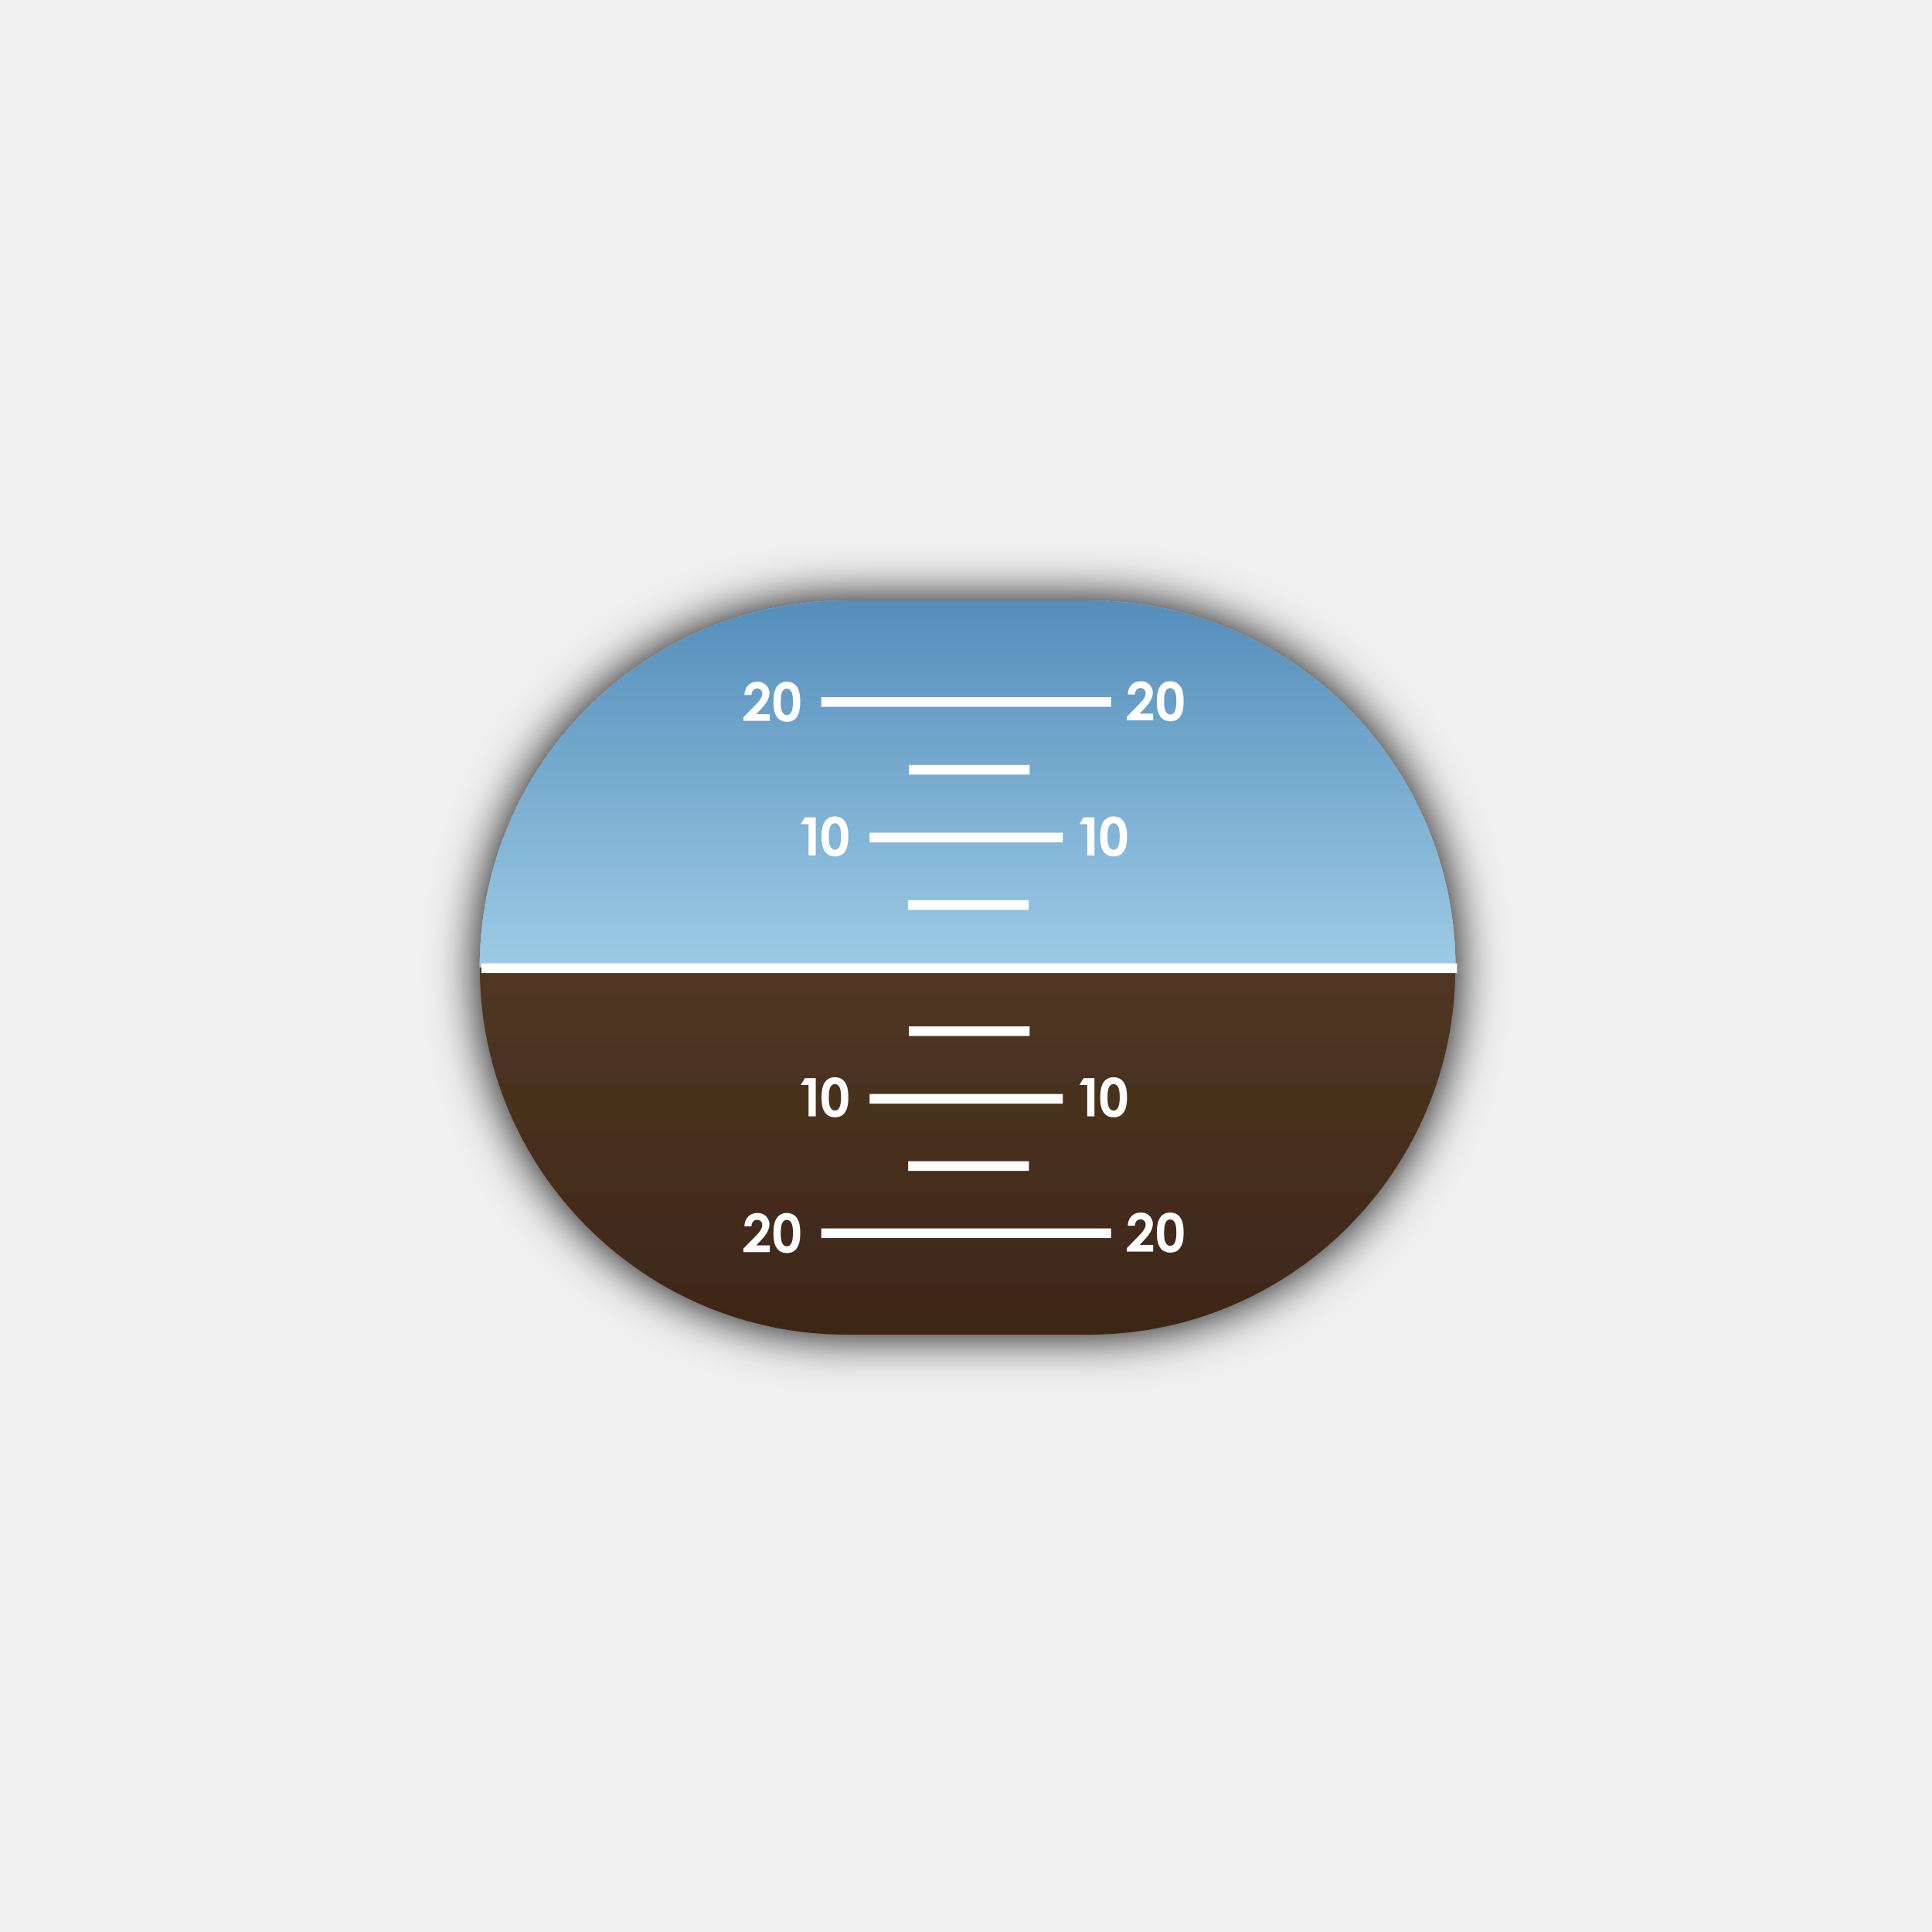
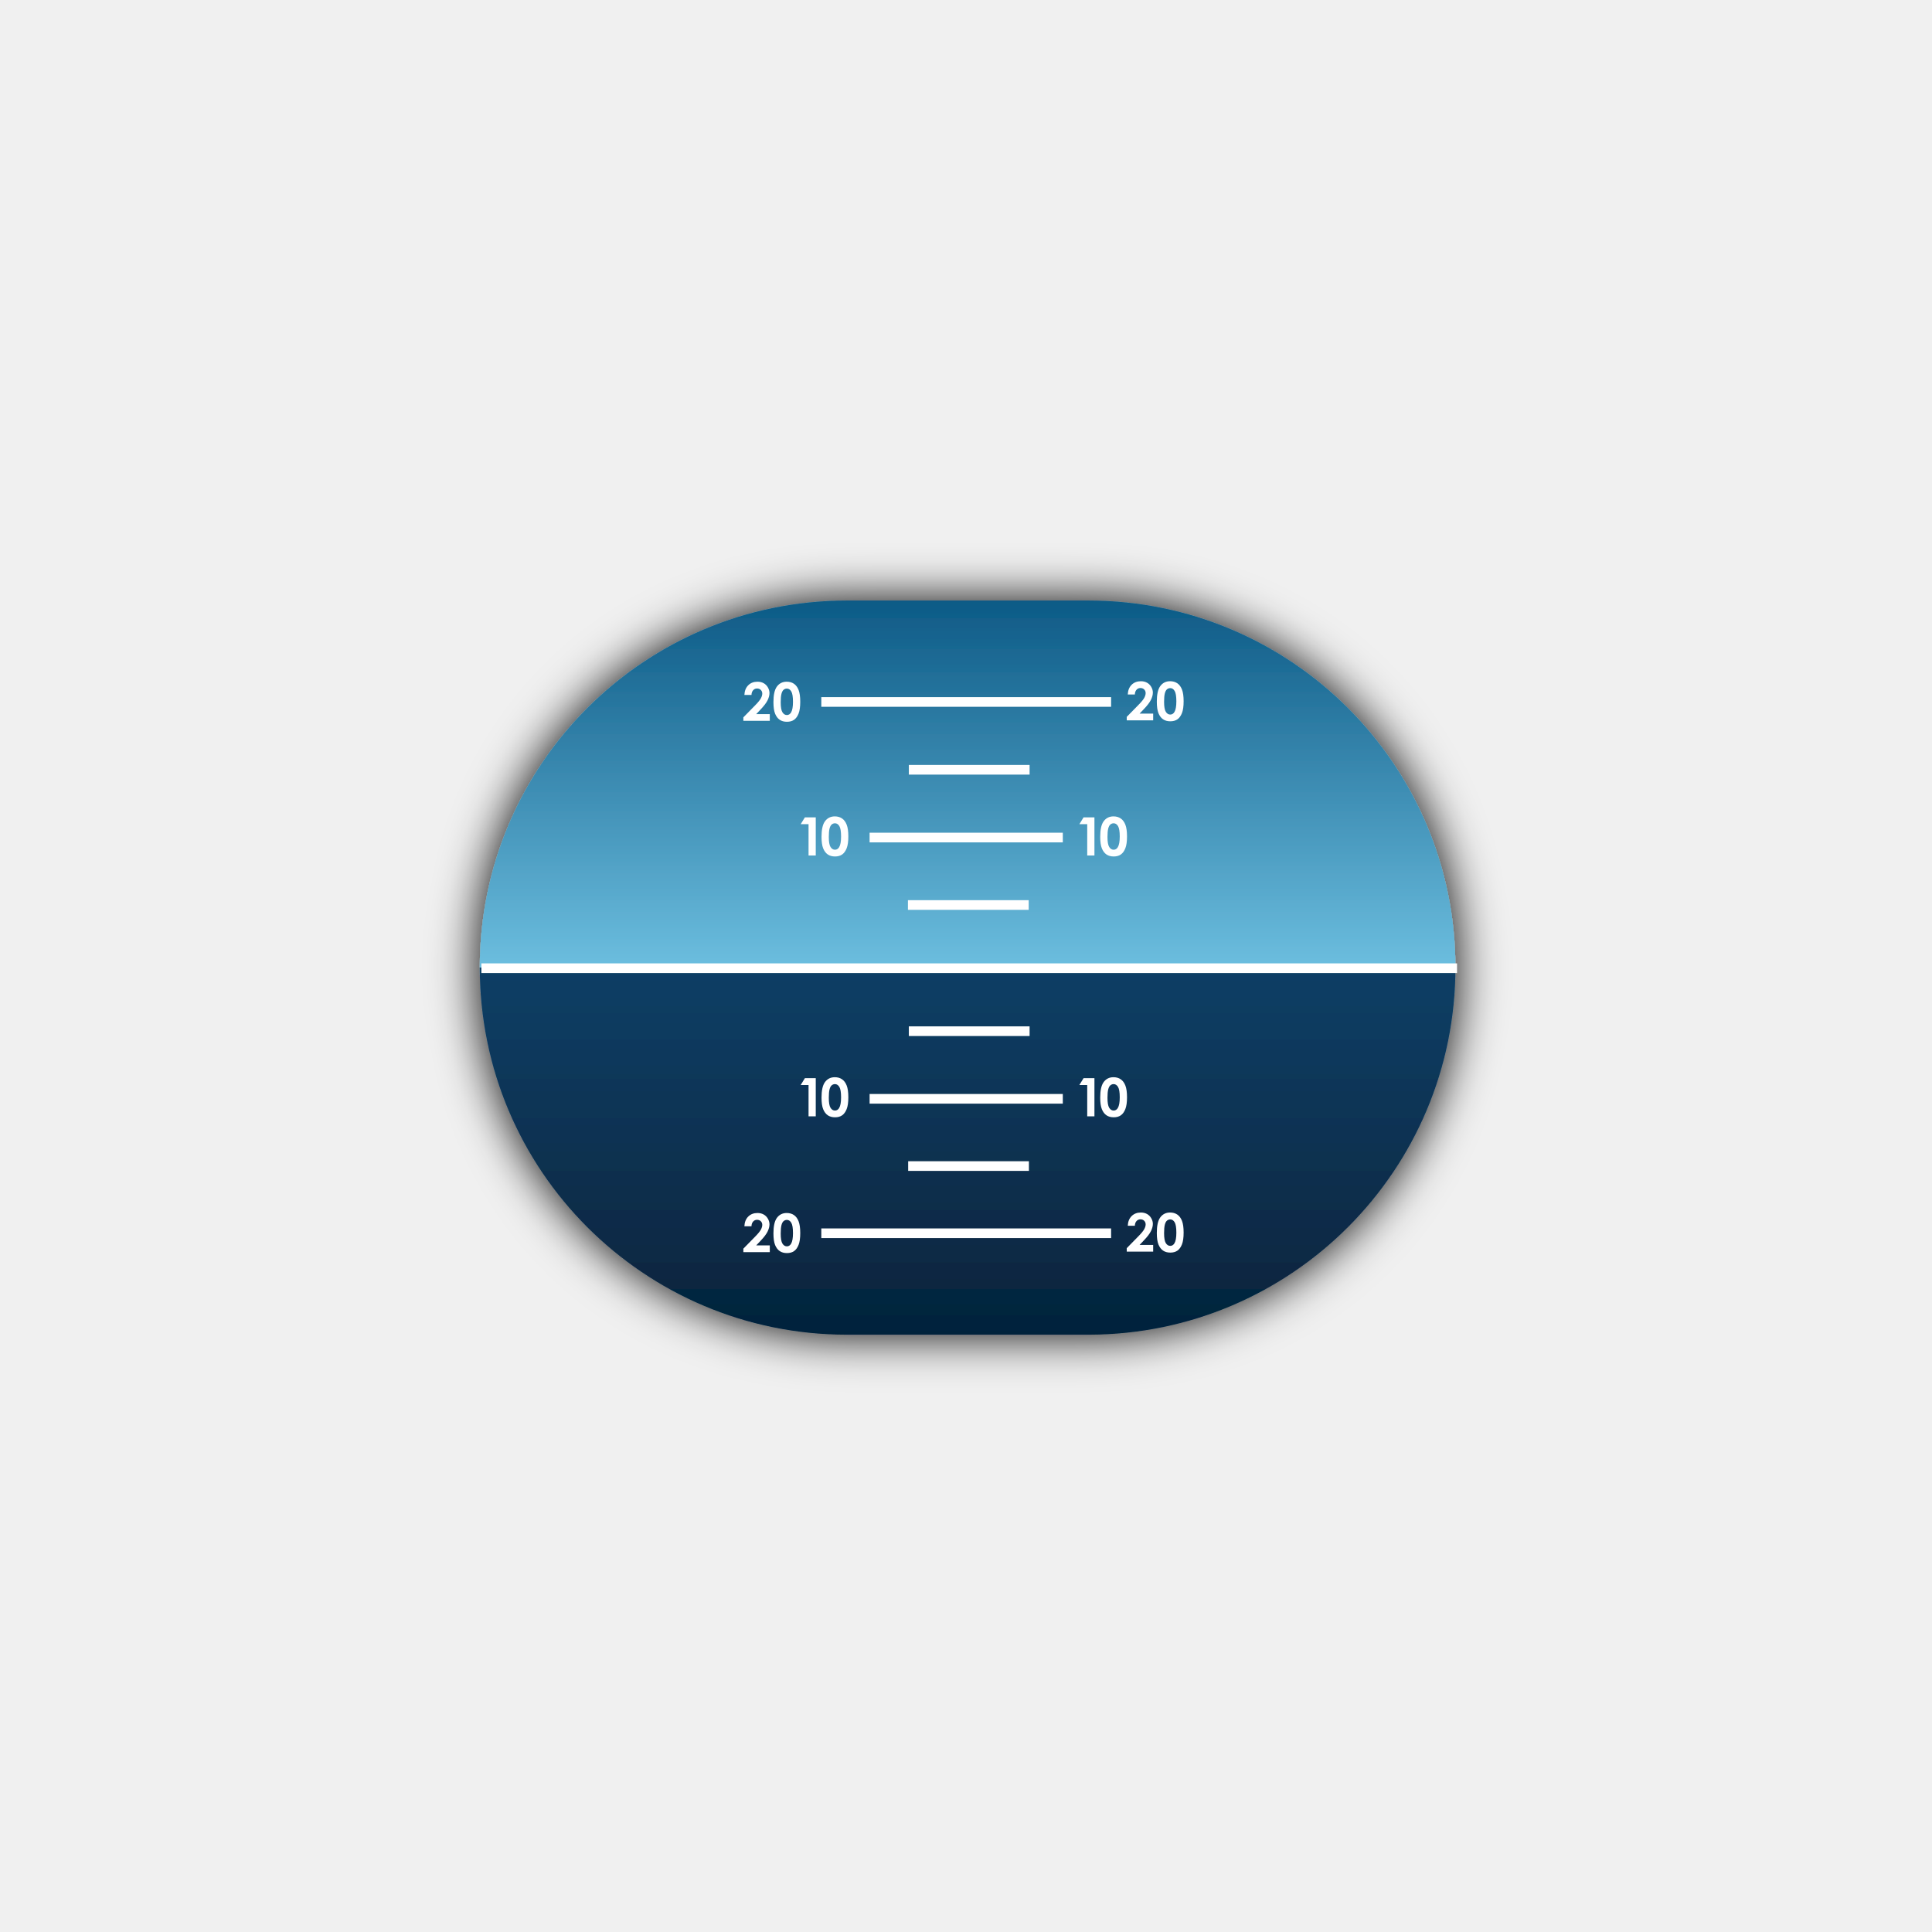
<svg xmlns="http://www.w3.org/2000/svg" version="1.1" x="0px" y="0px" width="400px" height="400px" viewBox="0 0 400 400" enable-background="new 0 0 400 400" xml:space="preserve">
  <filter filterUnits="objectBoundingBox" id="AI_Shadow_1">
    <feGaussianBlur stdDeviation="5" result="blur" in="SourceAlpha" />
    <feOffset dy="0" dx="0" result="offsetBlurredAlpha" in="blur" />
    <feMerge>
      <feMergeNode in="offsetBlurredAlpha" />
      <feMergeNode in="SourceGraphic" />
    </feMerge>
  </filter>
  <g filter="url(#AI_Shadow_1)">
    <linearGradient id="SVGID_1_" gradientUnits="userSpaceOnUse" x1="200.333" y1="276.332" x2="200.333" y2="124.332">
-       <stop offset="0" style="stop-color:#3D2618" />
-       <stop offset="0.5" style="stop-color:#503723" />
-       <stop offset="0.5" style="stop-color:#9CCBE5" />
-       <stop offset="1" style="stop-color:#558EBB" />
+       <stop offset="0" style="stop-color:#06233B" />
+       <stop offset="0.5" style="stop-color:#0A3F66" />
+       <stop offset="0.5" style="stop-color:#6CBEDF" />
+       <stop offset="1" style="stop-color:#0D5A86" />
    </linearGradient>
    <path fill="url(#SVGID_1_)" d="M301.333,200.333c0,41.936-33.963,75.938-75.885,76c-0.038,0-50.076,0-50.114,0    c-41.974,0-76-34.026-76-76s34.026-76,76-76c0.027,0,50.056,0,50.083,0C267.352,124.377,301.333,158.387,301.333,200.333z" />
  </g>
  <line fill="none" stroke="#FFFFFF" stroke-width="2" stroke-miterlimit="10" x1="99.667" y1="200.457" x2="301.667" y2="200.457" />
  <line fill="none" stroke="#FFFFFF" stroke-width="2" stroke-miterlimit="10" x1="187.979" y1="187.374" x2="212.979" y2="187.374" />
  <line fill="none" stroke="#FFFFFF" stroke-width="2" stroke-miterlimit="10" x1="188.167" y1="213.499" x2="213.167" y2="213.499" />
  <line fill="none" stroke="#FFFFFF" stroke-width="2" stroke-miterlimit="10" x1="188.026" y1="241.42" x2="213.026" y2="241.42" />
  <line fill="none" stroke="#FFFFFF" stroke-width="2" stroke-miterlimit="10" x1="188.167" y1="159.374" x2="213.167" y2="159.374" />
  <line fill="none" stroke="#FFFFFF" stroke-width="2" stroke-miterlimit="10" x1="180.042" y1="173.405" x2="220.042" y2="173.405" />
  <line fill="none" stroke="#FFFFFF" stroke-width="2" stroke-miterlimit="10" x1="180.042" y1="227.499" x2="220.042" y2="227.499" />
  <line fill="none" stroke="#FFFFFF" stroke-width="2" stroke-miterlimit="10" x1="170.042" y1="255.332" x2="230.042" y2="255.332" />
  <line fill="none" stroke="#FFFFFF" stroke-width="2" stroke-miterlimit="10" x1="170.042" y1="145.333" x2="230.042" y2="145.333" />
  <g>
    <path fill="#FFFFFF" d="M166.644,169.224h2.25v7.901h-1.493v-6.488h-1.627L166.644,169.224z" />
    <path fill="#FFFFFF" d="M172.84,169.025c0.577,0,1.073,0.142,1.491,0.424c0.417,0.283,0.739,0.715,0.967,1.297    c0.227,0.582,0.341,1.392,0.341,2.43c0,1.049-0.115,1.866-0.347,2.449c-0.23,0.583-0.542,1.012-0.932,1.287    c-0.39,0.273-0.883,0.411-1.477,0.411s-1.094-0.138-1.499-0.414s-0.722-0.695-0.951-1.257s-0.344-1.362-0.344-2.401    c0-1.45,0.224-2.501,0.671-3.153C171.259,169.383,171.952,169.025,172.84,169.025z M172.875,170.454    c-0.253,0-0.479,0.082-0.675,0.244c-0.196,0.163-0.347,0.443-0.45,0.841s-0.155,0.979-0.155,1.746    c0,0.999,0.119,1.689,0.356,2.071c0.238,0.381,0.546,0.572,0.924,0.572c0.365,0,0.654-0.181,0.869-0.542    c0.261-0.437,0.391-1.167,0.391-2.191c0-1.039-0.117-1.754-0.351-2.148S173.247,170.454,172.875,170.454z" />
  </g>
  <g>
    <path fill="#FFFFFF" d="M155.584,143.883h-1.466c0.04-0.852,0.307-1.523,0.803-2.011c0.496-0.489,1.133-0.733,1.91-0.733    c0.48,0,0.903,0.101,1.27,0.304c0.367,0.202,0.661,0.494,0.881,0.875c0.221,0.382,0.331,0.769,0.331,1.163    c0,0.469-0.133,0.974-0.4,1.515s-0.755,1.18-1.464,1.917l-0.887,0.935h2.816v1.391h-5.473v-0.72l2.444-2.492    c0.591-0.598,0.984-1.079,1.179-1.442c0.195-0.363,0.292-0.692,0.292-0.985c0-0.304-0.101-0.556-0.303-0.755    c-0.203-0.198-0.463-0.298-0.782-0.298c-0.322,0-0.591,0.12-0.806,0.36S155.599,143.471,155.584,143.883z" />
    <path fill="#FFFFFF" d="M162.884,141.138c0.577,0,1.073,0.142,1.491,0.424c0.417,0.283,0.739,0.715,0.967,1.297    c0.227,0.582,0.341,1.392,0.341,2.43c0,1.049-0.115,1.866-0.347,2.449c-0.23,0.583-0.542,1.012-0.932,1.287    c-0.39,0.273-0.883,0.411-1.477,0.411s-1.094-0.138-1.499-0.414s-0.722-0.695-0.951-1.257s-0.344-1.362-0.344-2.401    c0-1.45,0.224-2.501,0.671-3.153C161.303,141.496,161.996,141.138,162.884,141.138z M162.918,142.567    c-0.253,0-0.479,0.082-0.675,0.244c-0.196,0.163-0.347,0.443-0.45,0.841s-0.155,0.979-0.155,1.746    c0,0.999,0.119,1.689,0.356,2.071c0.238,0.381,0.546,0.572,0.924,0.572c0.365,0,0.654-0.181,0.869-0.542    c0.261-0.437,0.391-1.167,0.391-2.191c0-1.039-0.117-1.754-0.351-2.148S163.291,142.567,162.918,142.567z" />
  </g>
  <g>
    <path fill="#FFFFFF" d="M234.958,143.784h-1.466c0.04-0.852,0.307-1.523,0.803-2.011c0.496-0.489,1.133-0.733,1.91-0.733    c0.48,0,0.903,0.101,1.27,0.304c0.367,0.202,0.661,0.494,0.881,0.875c0.221,0.382,0.331,0.769,0.331,1.163    c0,0.469-0.133,0.974-0.4,1.515s-0.755,1.18-1.464,1.917l-0.887,0.935h2.816v1.391h-5.473v-0.72l2.444-2.492    c0.591-0.598,0.984-1.079,1.179-1.442c0.195-0.363,0.292-0.692,0.292-0.985c0-0.304-0.101-0.556-0.303-0.755    c-0.203-0.198-0.463-0.298-0.782-0.298c-0.322,0-0.591,0.12-0.806,0.36S234.973,143.372,234.958,143.784z" />
    <path fill="#FFFFFF" d="M242.258,141.039c0.577,0,1.073,0.142,1.491,0.424c0.417,0.283,0.739,0.715,0.967,1.297    c0.227,0.582,0.341,1.392,0.341,2.43c0,1.049-0.115,1.866-0.347,2.449c-0.23,0.583-0.542,1.012-0.932,1.287    c-0.39,0.273-0.883,0.411-1.477,0.411s-1.094-0.138-1.499-0.414s-0.722-0.695-0.951-1.257s-0.344-1.362-0.344-2.401    c0-1.45,0.224-2.501,0.671-3.153C240.677,141.397,241.37,141.039,242.258,141.039z M242.292,142.468    c-0.253,0-0.479,0.082-0.675,0.244c-0.196,0.163-0.347,0.443-0.45,0.841s-0.155,0.979-0.155,1.746    c0,0.999,0.119,1.689,0.356,2.071c0.238,0.381,0.546,0.572,0.924,0.572c0.365,0,0.654-0.181,0.869-0.542    c0.261-0.437,0.391-1.167,0.391-2.191c0-1.039-0.117-1.754-0.351-2.148S242.665,142.468,242.292,142.468z" />
  </g>
  <g>
    <path fill="#FFFFFF" d="M224.341,169.224h2.25v7.901h-1.493v-6.488h-1.627L224.341,169.224z" />
    <path fill="#FFFFFF" d="M230.538,169.025c0.577,0,1.073,0.142,1.491,0.424c0.417,0.283,0.739,0.715,0.967,1.297    c0.227,0.582,0.341,1.392,0.341,2.43c0,1.049-0.115,1.866-0.347,2.449c-0.23,0.583-0.542,1.012-0.932,1.287    c-0.39,0.273-0.883,0.411-1.477,0.411s-1.094-0.138-1.499-0.414s-0.722-0.695-0.951-1.257s-0.344-1.362-0.344-2.401    c0-1.45,0.224-2.501,0.671-3.153C228.957,169.383,229.649,169.025,230.538,169.025z M230.572,170.454    c-0.253,0-0.479,0.082-0.675,0.244c-0.196,0.163-0.347,0.443-0.45,0.841s-0.155,0.979-0.155,1.746    c0,0.999,0.119,1.689,0.356,2.071c0.238,0.381,0.546,0.572,0.924,0.572c0.365,0,0.654-0.181,0.869-0.542    c0.261-0.437,0.391-1.167,0.391-2.191c0-1.039-0.117-1.754-0.351-2.148S230.944,170.454,230.572,170.454z" />
  </g>
  <g>
    <path fill="#FFFFFF" d="M166.644,223.224h2.25v7.901h-1.493v-6.488h-1.627L166.644,223.224z" />
    <path fill="#FFFFFF" d="M172.84,223.025c0.577,0,1.073,0.142,1.491,0.424c0.417,0.283,0.739,0.715,0.967,1.297    c0.227,0.582,0.341,1.392,0.341,2.43c0,1.049-0.115,1.866-0.347,2.449c-0.23,0.583-0.542,1.012-0.932,1.287    c-0.39,0.273-0.883,0.411-1.477,0.411s-1.094-0.138-1.499-0.414s-0.722-0.695-0.951-1.257s-0.344-1.362-0.344-2.401    c0-1.45,0.224-2.501,0.671-3.153C171.259,223.383,171.952,223.025,172.84,223.025z M172.875,224.454    c-0.253,0-0.479,0.082-0.675,0.244c-0.196,0.163-0.347,0.443-0.45,0.841s-0.155,0.979-0.155,1.746    c0,0.999,0.119,1.689,0.356,2.071c0.238,0.381,0.546,0.572,0.924,0.572c0.365,0,0.654-0.181,0.869-0.542    c0.261-0.437,0.391-1.167,0.391-2.191c0-1.039-0.117-1.754-0.351-2.148S173.247,224.454,172.875,224.454z" />
  </g>
  <g>
    <path fill="#FFFFFF" d="M224.341,223.224h2.25v7.901h-1.493v-6.488h-1.627L224.341,223.224z" />
    <path fill="#FFFFFF" d="M230.538,223.025c0.577,0,1.073,0.142,1.491,0.424c0.417,0.283,0.739,0.715,0.967,1.297    c0.227,0.582,0.341,1.392,0.341,2.43c0,1.049-0.115,1.866-0.347,2.449c-0.23,0.583-0.542,1.012-0.932,1.287    c-0.39,0.273-0.883,0.411-1.477,0.411s-1.094-0.138-1.499-0.414s-0.722-0.695-0.951-1.257s-0.344-1.362-0.344-2.401    c0-1.45,0.224-2.501,0.671-3.153C228.957,223.383,229.649,223.025,230.538,223.025z M230.572,224.454    c-0.253,0-0.479,0.082-0.675,0.244c-0.196,0.163-0.347,0.443-0.45,0.841s-0.155,0.979-0.155,1.746    c0,0.999,0.119,1.689,0.356,2.071c0.238,0.381,0.546,0.572,0.924,0.572c0.365,0,0.654-0.181,0.869-0.542    c0.261-0.437,0.391-1.167,0.391-2.191c0-1.039-0.117-1.754-0.351-2.148S230.944,224.454,230.572,224.454z" />
  </g>
  <g>
    <path fill="#FFFFFF" d="M155.584,253.883h-1.466c0.04-0.852,0.307-1.523,0.803-2.011c0.496-0.489,1.133-0.733,1.91-0.733    c0.48,0,0.903,0.101,1.27,0.304c0.367,0.202,0.661,0.494,0.881,0.875c0.221,0.382,0.331,0.769,0.331,1.163    c0,0.469-0.133,0.974-0.4,1.515s-0.755,1.18-1.464,1.917l-0.887,0.935h2.816v1.391h-5.473v-0.72l2.444-2.492    c0.591-0.598,0.984-1.079,1.179-1.442c0.195-0.363,0.292-0.692,0.292-0.985c0-0.304-0.101-0.556-0.303-0.755    c-0.203-0.198-0.463-0.298-0.782-0.298c-0.322,0-0.591,0.12-0.806,0.36S155.599,253.471,155.584,253.883z" />
    <path fill="#FFFFFF" d="M162.884,251.138c0.577,0,1.073,0.142,1.491,0.424c0.417,0.283,0.739,0.715,0.967,1.297    c0.227,0.582,0.341,1.392,0.341,2.43c0,1.049-0.115,1.866-0.347,2.449c-0.23,0.583-0.542,1.012-0.932,1.287    c-0.39,0.273-0.883,0.411-1.477,0.411s-1.094-0.138-1.499-0.414s-0.722-0.695-0.951-1.257s-0.344-1.362-0.344-2.401    c0-1.45,0.224-2.501,0.671-3.153C161.303,251.496,161.996,251.138,162.884,251.138z M162.918,252.567    c-0.253,0-0.479,0.082-0.675,0.244c-0.196,0.163-0.347,0.443-0.45,0.841s-0.155,0.979-0.155,1.746    c0,0.999,0.119,1.689,0.356,2.071c0.238,0.381,0.546,0.572,0.924,0.572c0.365,0,0.654-0.181,0.869-0.542    c0.261-0.437,0.391-1.167,0.391-2.191c0-1.039-0.117-1.754-0.351-2.148S163.291,252.567,162.918,252.567z" />
  </g>
  <g>
    <path fill="#FFFFFF" d="M234.958,253.784h-1.466c0.04-0.852,0.307-1.523,0.803-2.011c0.496-0.489,1.133-0.733,1.91-0.733    c0.48,0,0.903,0.101,1.27,0.304c0.367,0.202,0.661,0.494,0.881,0.875c0.221,0.382,0.331,0.769,0.331,1.163    c0,0.469-0.133,0.974-0.4,1.515s-0.755,1.18-1.464,1.917l-0.887,0.935h2.816v1.391h-5.473v-0.72l2.444-2.492    c0.591-0.598,0.984-1.079,1.179-1.442c0.195-0.363,0.292-0.692,0.292-0.985c0-0.304-0.101-0.556-0.303-0.755    c-0.203-0.198-0.463-0.298-0.782-0.298c-0.322,0-0.591,0.12-0.806,0.36S234.973,253.372,234.958,253.784z" />
    <path fill="#FFFFFF" d="M242.258,251.039c0.577,0,1.073,0.142,1.491,0.424c0.417,0.283,0.739,0.715,0.967,1.297    c0.227,0.582,0.341,1.392,0.341,2.43c0,1.049-0.115,1.866-0.347,2.449c-0.23,0.583-0.542,1.012-0.932,1.287    c-0.39,0.273-0.883,0.411-1.477,0.411s-1.094-0.138-1.499-0.414s-0.722-0.695-0.951-1.257s-0.344-1.362-0.344-2.401    c0-1.45,0.224-2.501,0.671-3.153C240.677,251.397,241.37,251.039,242.258,251.039z M242.292,252.468    c-0.253,0-0.479,0.082-0.675,0.244c-0.196,0.163-0.347,0.443-0.45,0.841s-0.155,0.979-0.155,1.746    c0,0.999,0.119,1.689,0.356,2.071c0.238,0.381,0.546,0.572,0.924,0.572c0.365,0,0.654-0.181,0.869-0.542    c0.261-0.437,0.391-1.167,0.391-2.191c0-1.039-0.117-1.754-0.351-2.148S242.665,252.468,242.292,252.468z" />
  </g>
</svg>
